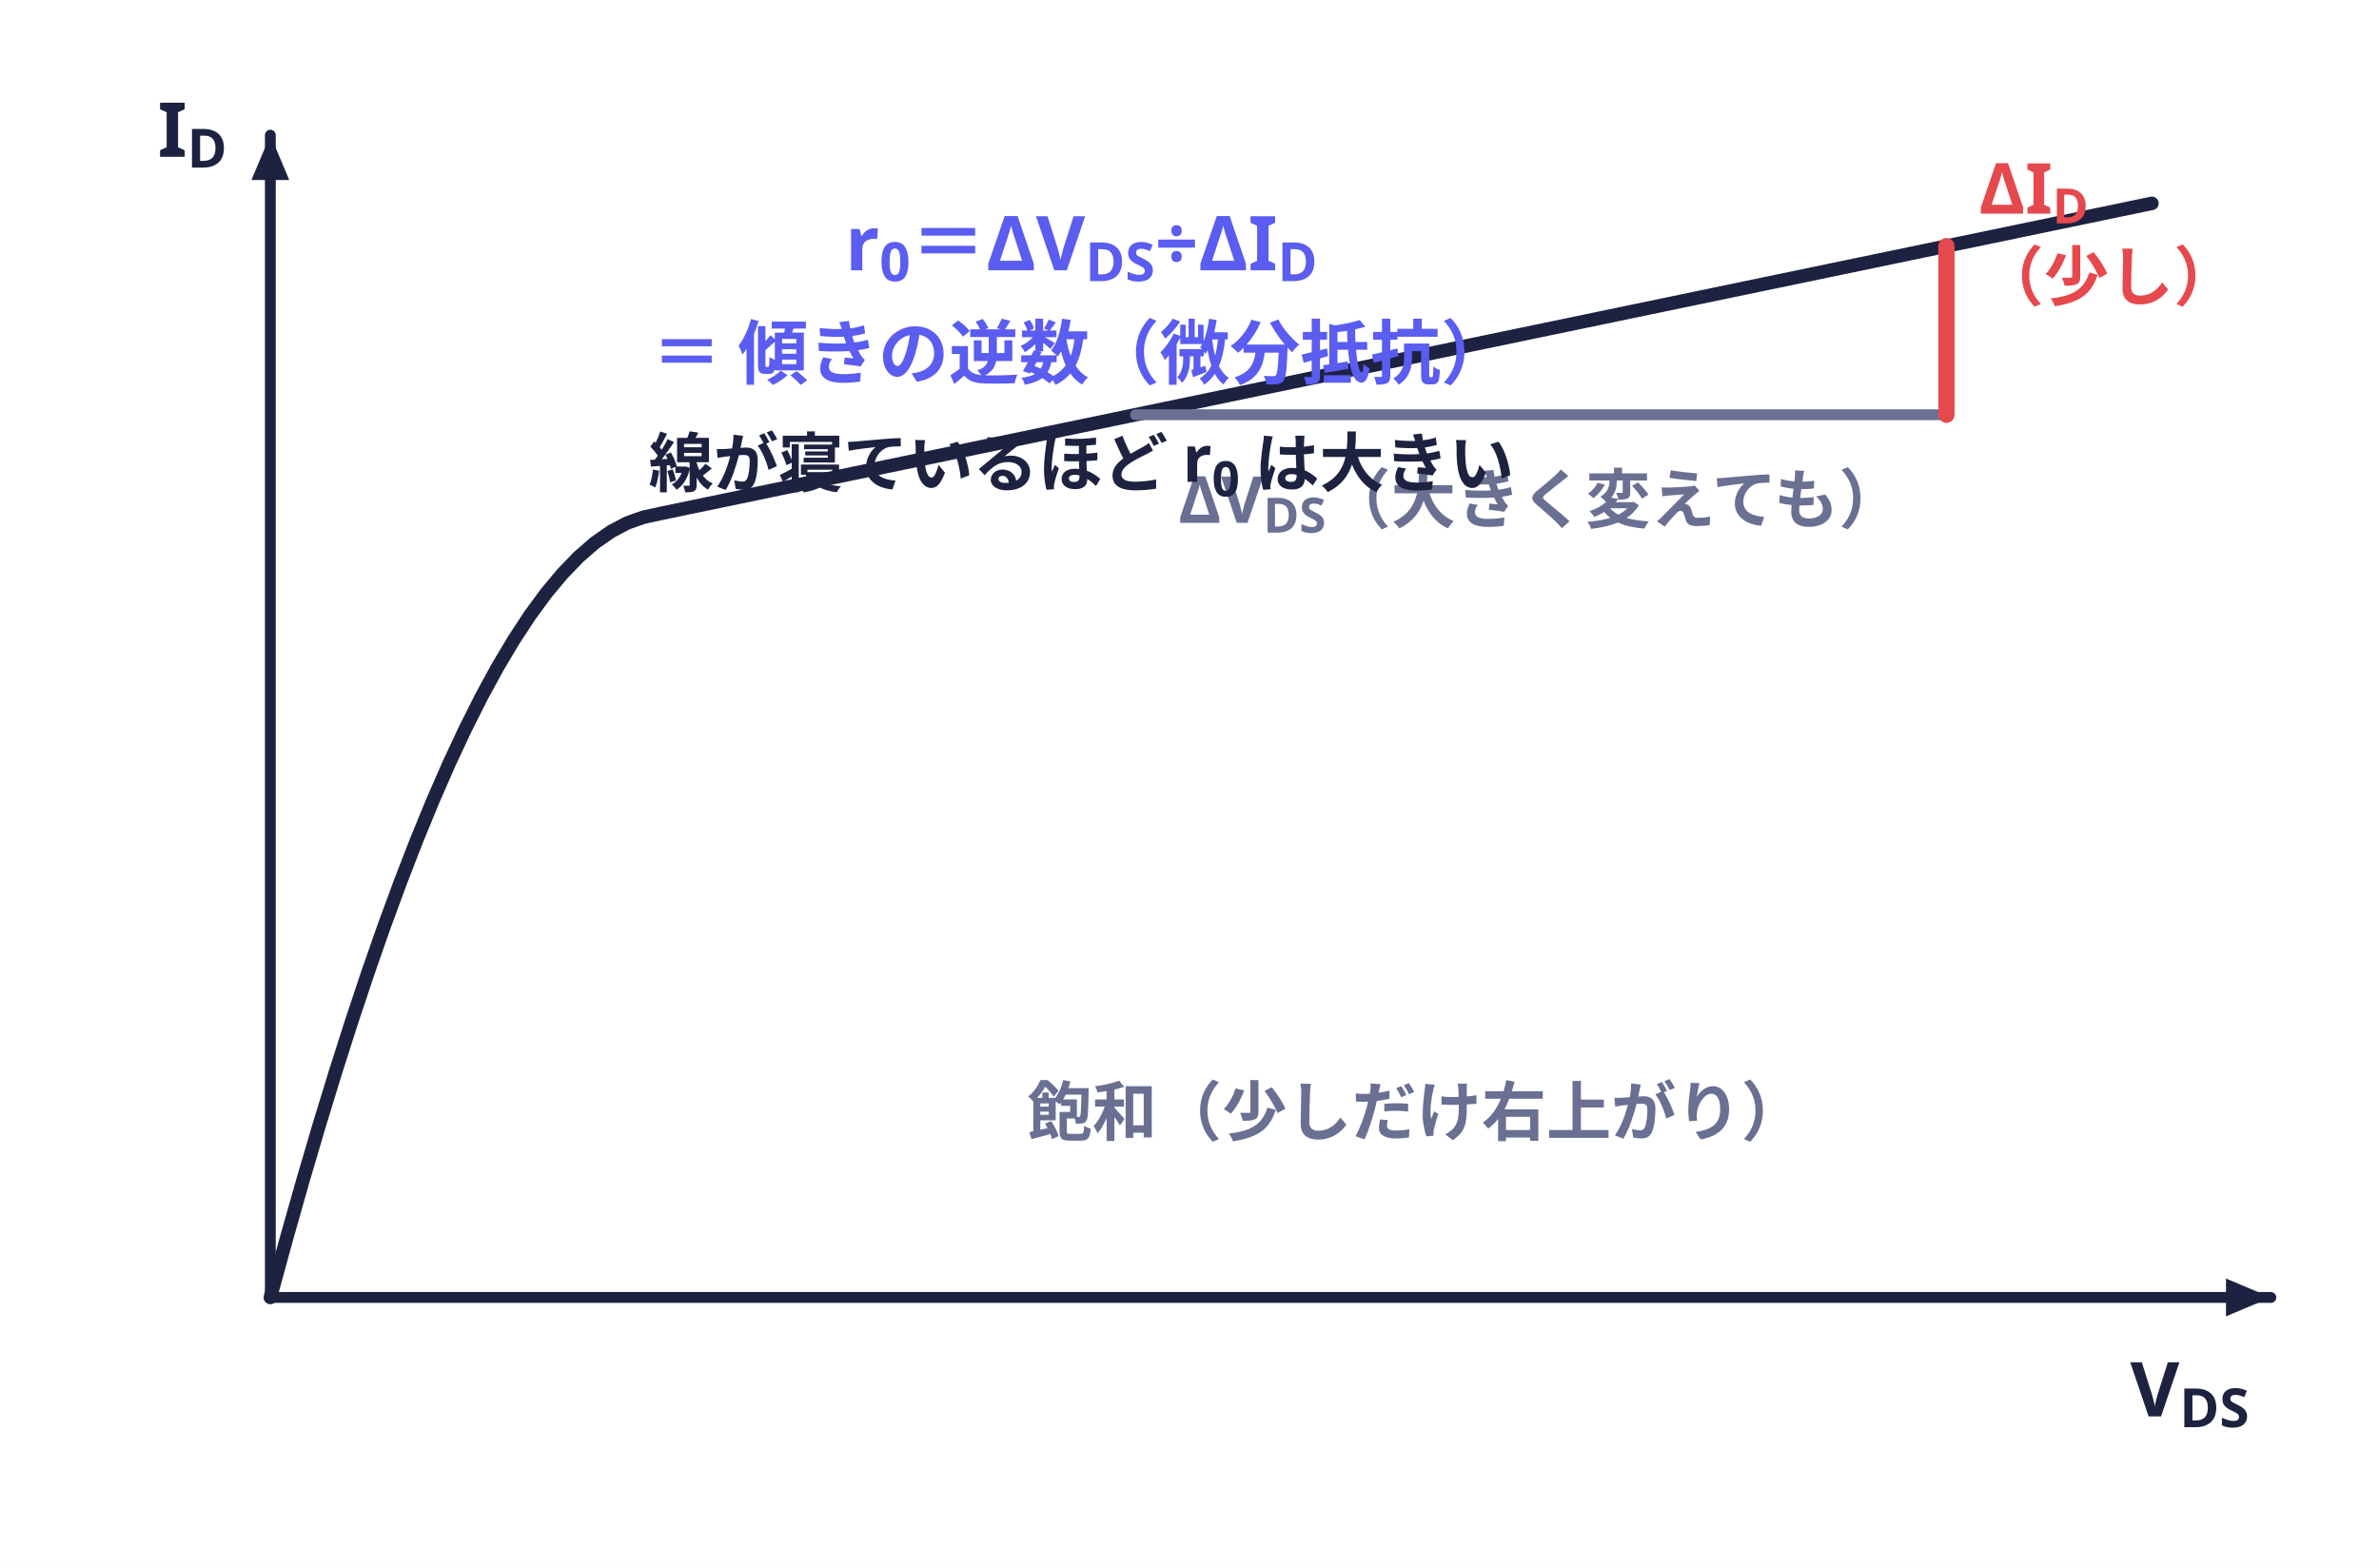
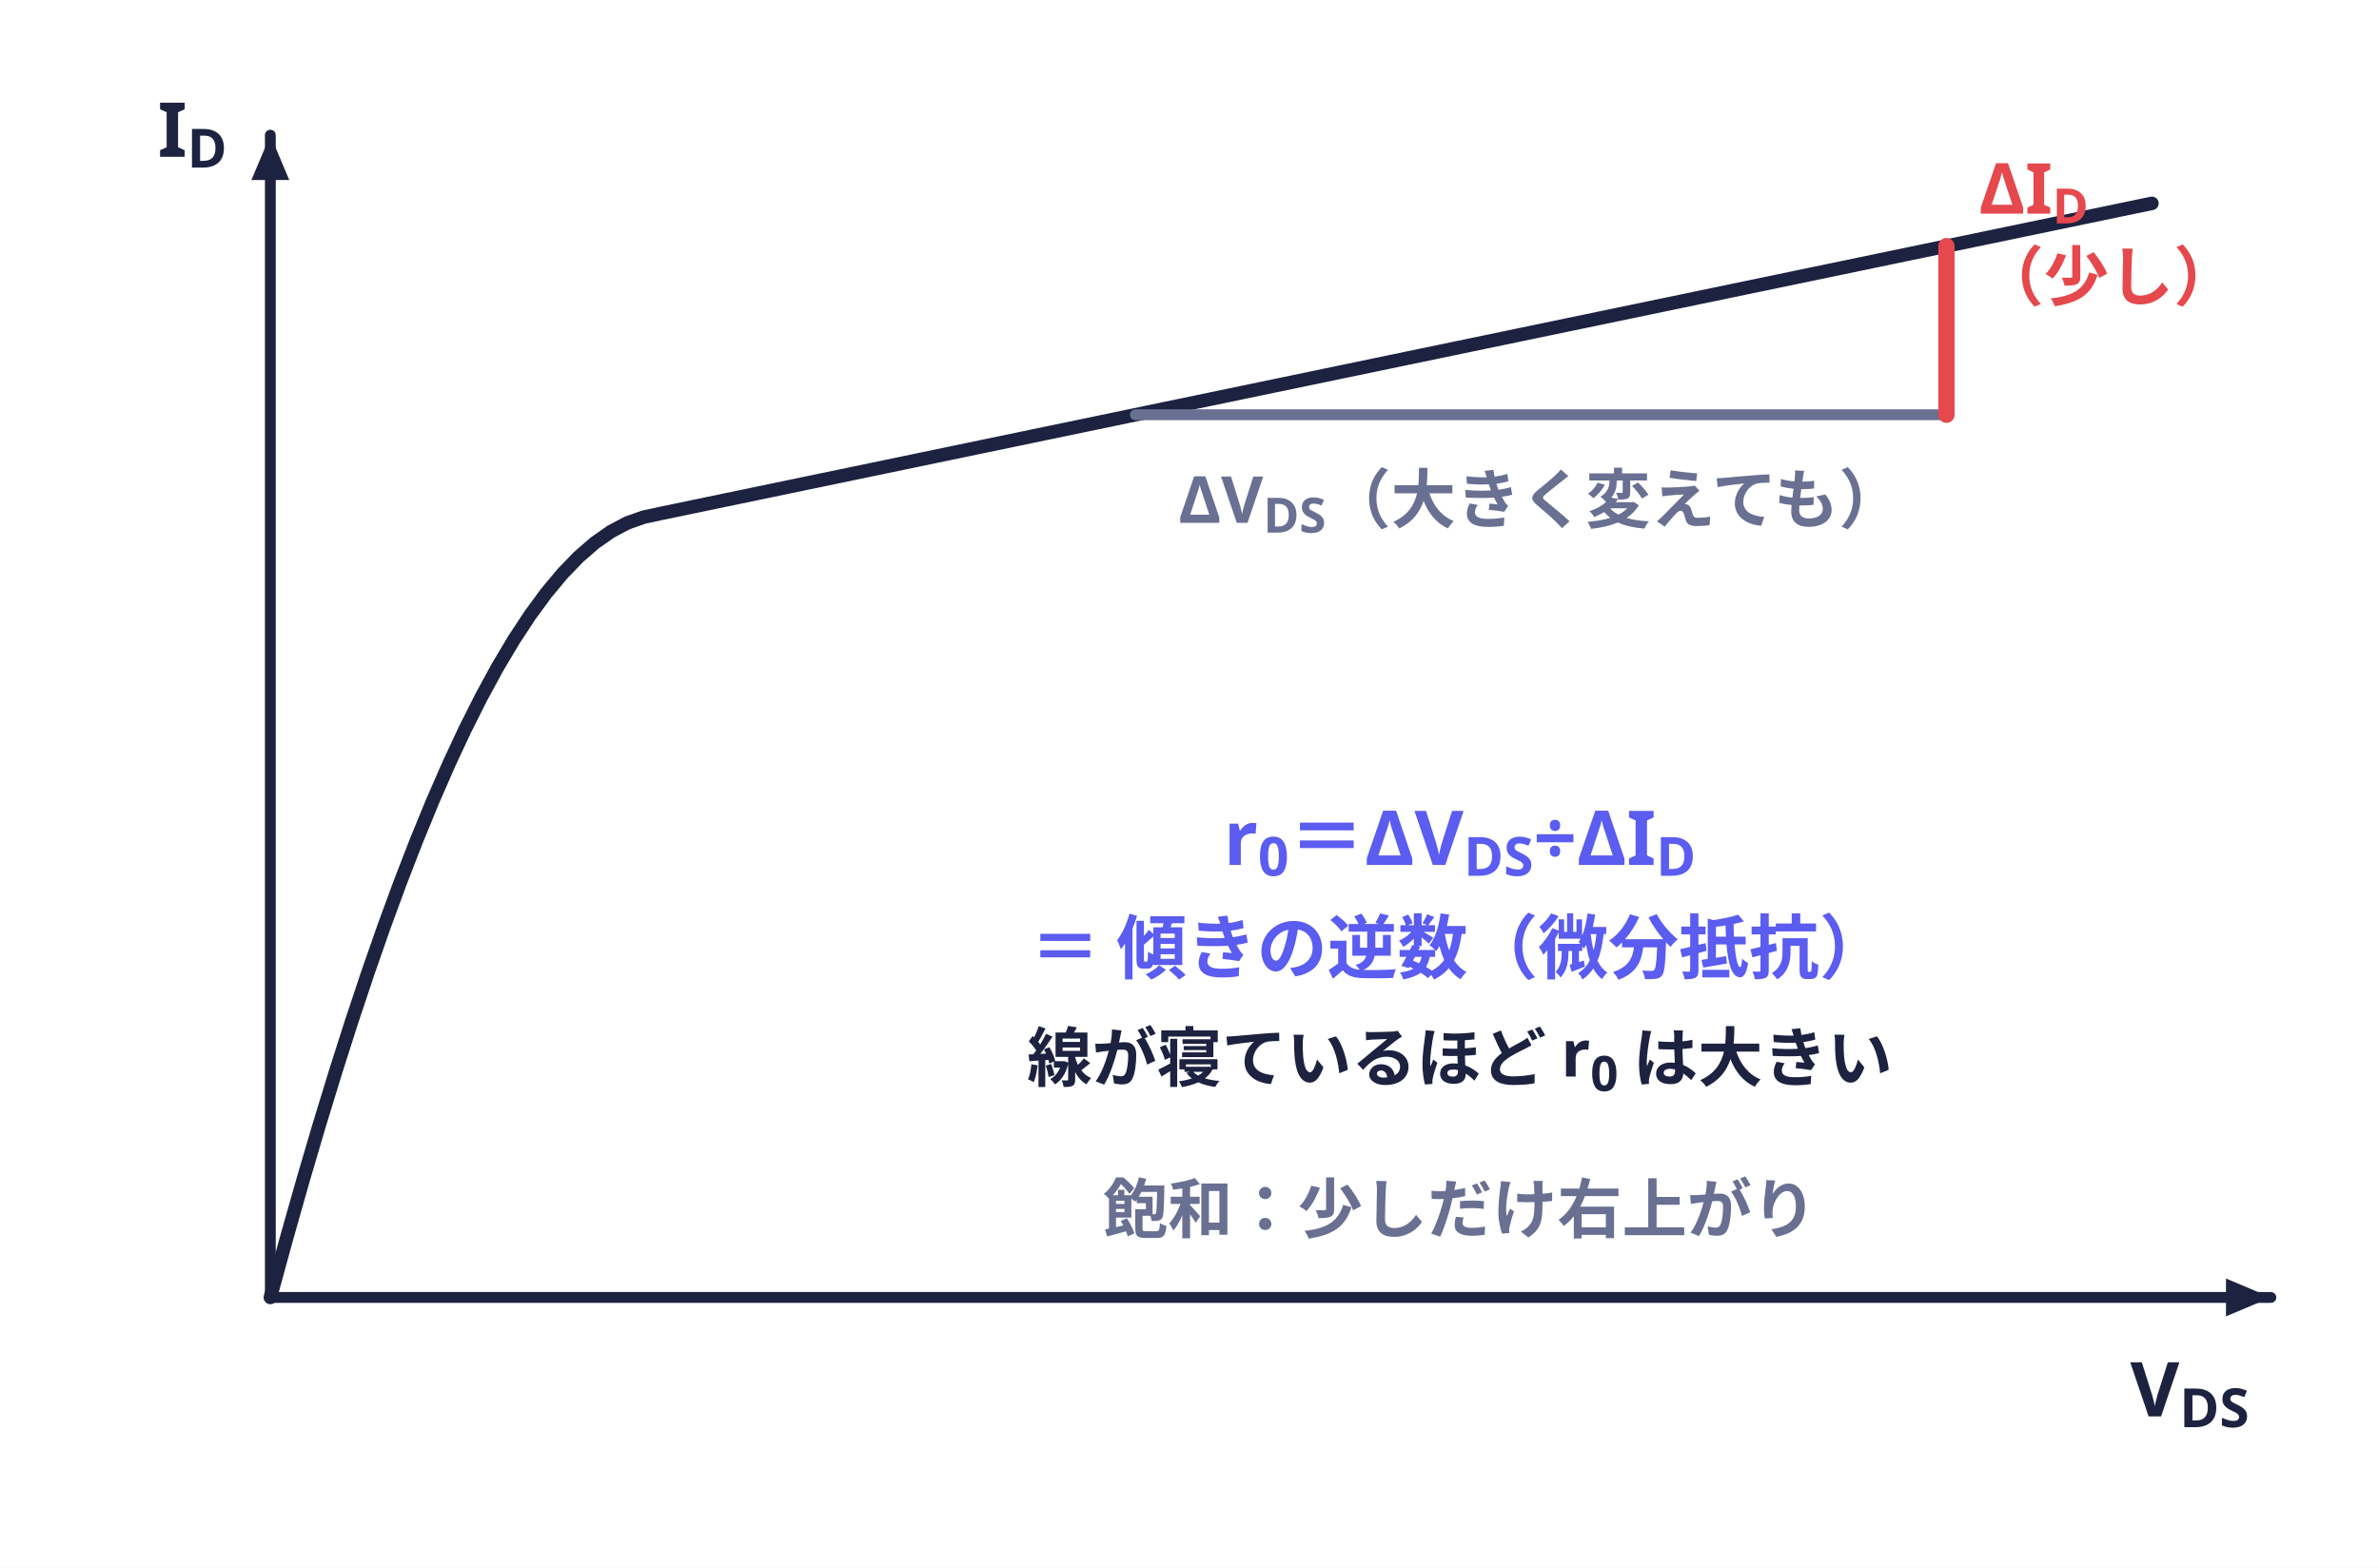
<svg xmlns="http://www.w3.org/2000/svg" viewBox="0 0 440 290" width="440" height="290">
  <rect width="440" height="290" fill="#fff" />
  <polyline points="50,240 420,240" fill="none" stroke="#1d2240" stroke-width="2" stroke-linejoin="round" stroke-linecap="round" />
  <polygon points="420,240 411.7,243.5 411.7,236.5" fill="#1d2240" />
  <polyline points="50,240 50,25" fill="none" stroke="#1d2240" stroke-width="2" stroke-linejoin="round" stroke-linecap="round" />
  <polygon points="50,25 53.5,33.3 46.5,33.3" fill="#1d2240" />
  <text x="416" y="262" text-anchor="end" font-size="14" fill="#1d2240" font-weight="600" font-family="Hiragino Sans, Noto Sans JP, sans-serif">V<tspan baseline-shift="sub" font-size="10">DS</tspan>
  </text>
  <text x="42" y="29" text-anchor="end" font-size="14" fill="#1d2240" font-weight="600" font-family="Hiragino Sans, Noto Sans JP, sans-serif">I<tspan baseline-shift="sub" font-size="10">D</tspan>
  </text>
  <polyline points="50,240.0 53,229.044 56,218.465 59,208.27 62,198.467 65,189.061 68,180.061 71,171.472 74,163.303 77,155.558 80,148.247 83,141.374 86,134.948 89,128.975 92,123.462 95,118.416 98,113.843 101,109.751 104,106.147 107,103.037 110,100.428 113,98.327 116,96.741 119,95.677 122,95.024 125,94.4 128,93.776 131,93.152 134,92.528 137,91.904 140,91.28 143,90.656 146,90.032 149,89.408 152,88.784 155,88.16 158,87.536 161,86.912 164,86.288 167,85.664 170,85.04 173,84.416 176,83.792 179,83.168 182,82.544 185,81.92 188,81.296 191,80.672 194,80.048 197,79.424 200,78.8 203,78.176 206,77.552 209,76.928 212,76.304 215,75.68 218,75.056 221,74.432 224,73.808 227,73.184 230,72.56 233,71.936 236,71.312 239,70.688 242,70.064 245,69.44 248,68.816 251,68.192 254,67.568 257,66.944 260,66.32 263,65.696 266,65.072 269,64.448 272,63.824 275,63.2 278,62.576 281,61.952 284,61.328 287,60.704 290,60.08 293,59.456 296,58.832 299,58.208 302,57.584 305,56.96 308,56.336 311,55.712 314,55.088 317,54.464 320,53.84 323,53.216 326,52.592 329,51.968 332,51.344 335,50.72 338,50.096 341,49.472 344,48.848 347,48.224 350,47.6 353,46.976 356,46.352 359,45.728 362,45.104 365,44.48 368,43.856 371,43.232 374,42.608 377,41.984 380,41.36 383,40.736 386,40.112 389,39.488 392,38.864 395,38.24 398,37.616" fill="none" stroke="#1d2240" stroke-width="2.5" stroke-linejoin="round" stroke-linecap="round" />
  <polyline points="210,76.72 360,76.72" fill="none" stroke="#6a7092" stroke-width="2" stroke-linejoin="round" stroke-linecap="round" />
  <polyline points="360,76.72 360,45.52" fill="none" stroke="#e5484d" stroke-width="3" stroke-linejoin="round" stroke-linecap="round" />
  <text x="285.0" y="96.72" text-anchor="middle" font-size="12" fill="#6a7092" font-weight="600" font-family="Hiragino Sans, Noto Sans JP, sans-serif">ΔV<tspan baseline-shift="sub" font-size="9">DS</tspan>（大きく変えても）</text>
  <text x="366" y="39.52" text-anchor="start" font-size="13" fill="#e5484d" font-weight="600" font-family="Hiragino Sans, Noto Sans JP, sans-serif">ΔI<tspan baseline-shift="sub" font-size="9">D</tspan>
  </text>
  <text x="366" y="55.52" text-anchor="start" font-size="12" fill="#e5484d" font-weight="600" font-family="Hiragino Sans, Noto Sans JP, sans-serif">（少し）</text>
-   <text x="200" y="50" text-anchor="middle" font-size="14" fill="#5b5cf0" font-weight="600" font-family="Hiragino Sans, Noto Sans JP, sans-serif">r<tspan baseline-shift="sub" font-size="10">0</tspan>＝ΔV<tspan baseline-shift="sub" font-size="10">DS</tspan>÷ΔI<tspan baseline-shift="sub" font-size="10">D</tspan>
+   <text x="270" y="160" text-anchor="middle" font-size="14" fill="#5b5cf0" font-weight="600" font-family="Hiragino Sans, Noto Sans JP, sans-serif">r<tspan baseline-shift="sub" font-size="10">0</tspan>＝ΔV<tspan baseline-shift="sub" font-size="10">DS</tspan>÷ΔI<tspan baseline-shift="sub" font-size="10">D</tspan>
  </text>
-   <text x="200" y="70" text-anchor="middle" font-size="13" fill="#5b5cf0" font-weight="600" font-family="Hiragino Sans, Noto Sans JP, sans-serif">＝ 傾きの逆数（微分抵抗）</text>
-   <text x="200" y="90" text-anchor="middle" font-size="12" fill="#1d2240" font-weight="600" font-family="Hiragino Sans, Noto Sans JP, sans-serif">線が寝ているほど r<tspan baseline-shift="sub" font-size="9">0</tspan> は大きい</text>
-   <text x="190" y="210" text-anchor="start" font-size="12" fill="#6a7092" font-weight="600" font-family="Hiragino Sans, Noto Sans JP, sans-serif">飽和（少しだけ右上がり）</text>
+   <text x="270" y="180" text-anchor="middle" font-size="13" fill="#5b5cf0" font-weight="600" font-family="Hiragino Sans, Noto Sans JP, sans-serif">＝ 傾きの逆数（微分抵抗）</text>
+   <text x="270" y="200" text-anchor="middle" font-size="12" fill="#1d2240" font-weight="600" font-family="Hiragino Sans, Noto Sans JP, sans-serif">線が寝ているほど r<tspan baseline-shift="sub" font-size="9">0</tspan> は大きい</text>
+   <text x="270" y="228" text-anchor="middle" font-size="12" fill="#6a7092" font-weight="600" font-family="Hiragino Sans, Noto Sans JP, sans-serif">飽和：少しだけ右上がり</text>
</svg>
